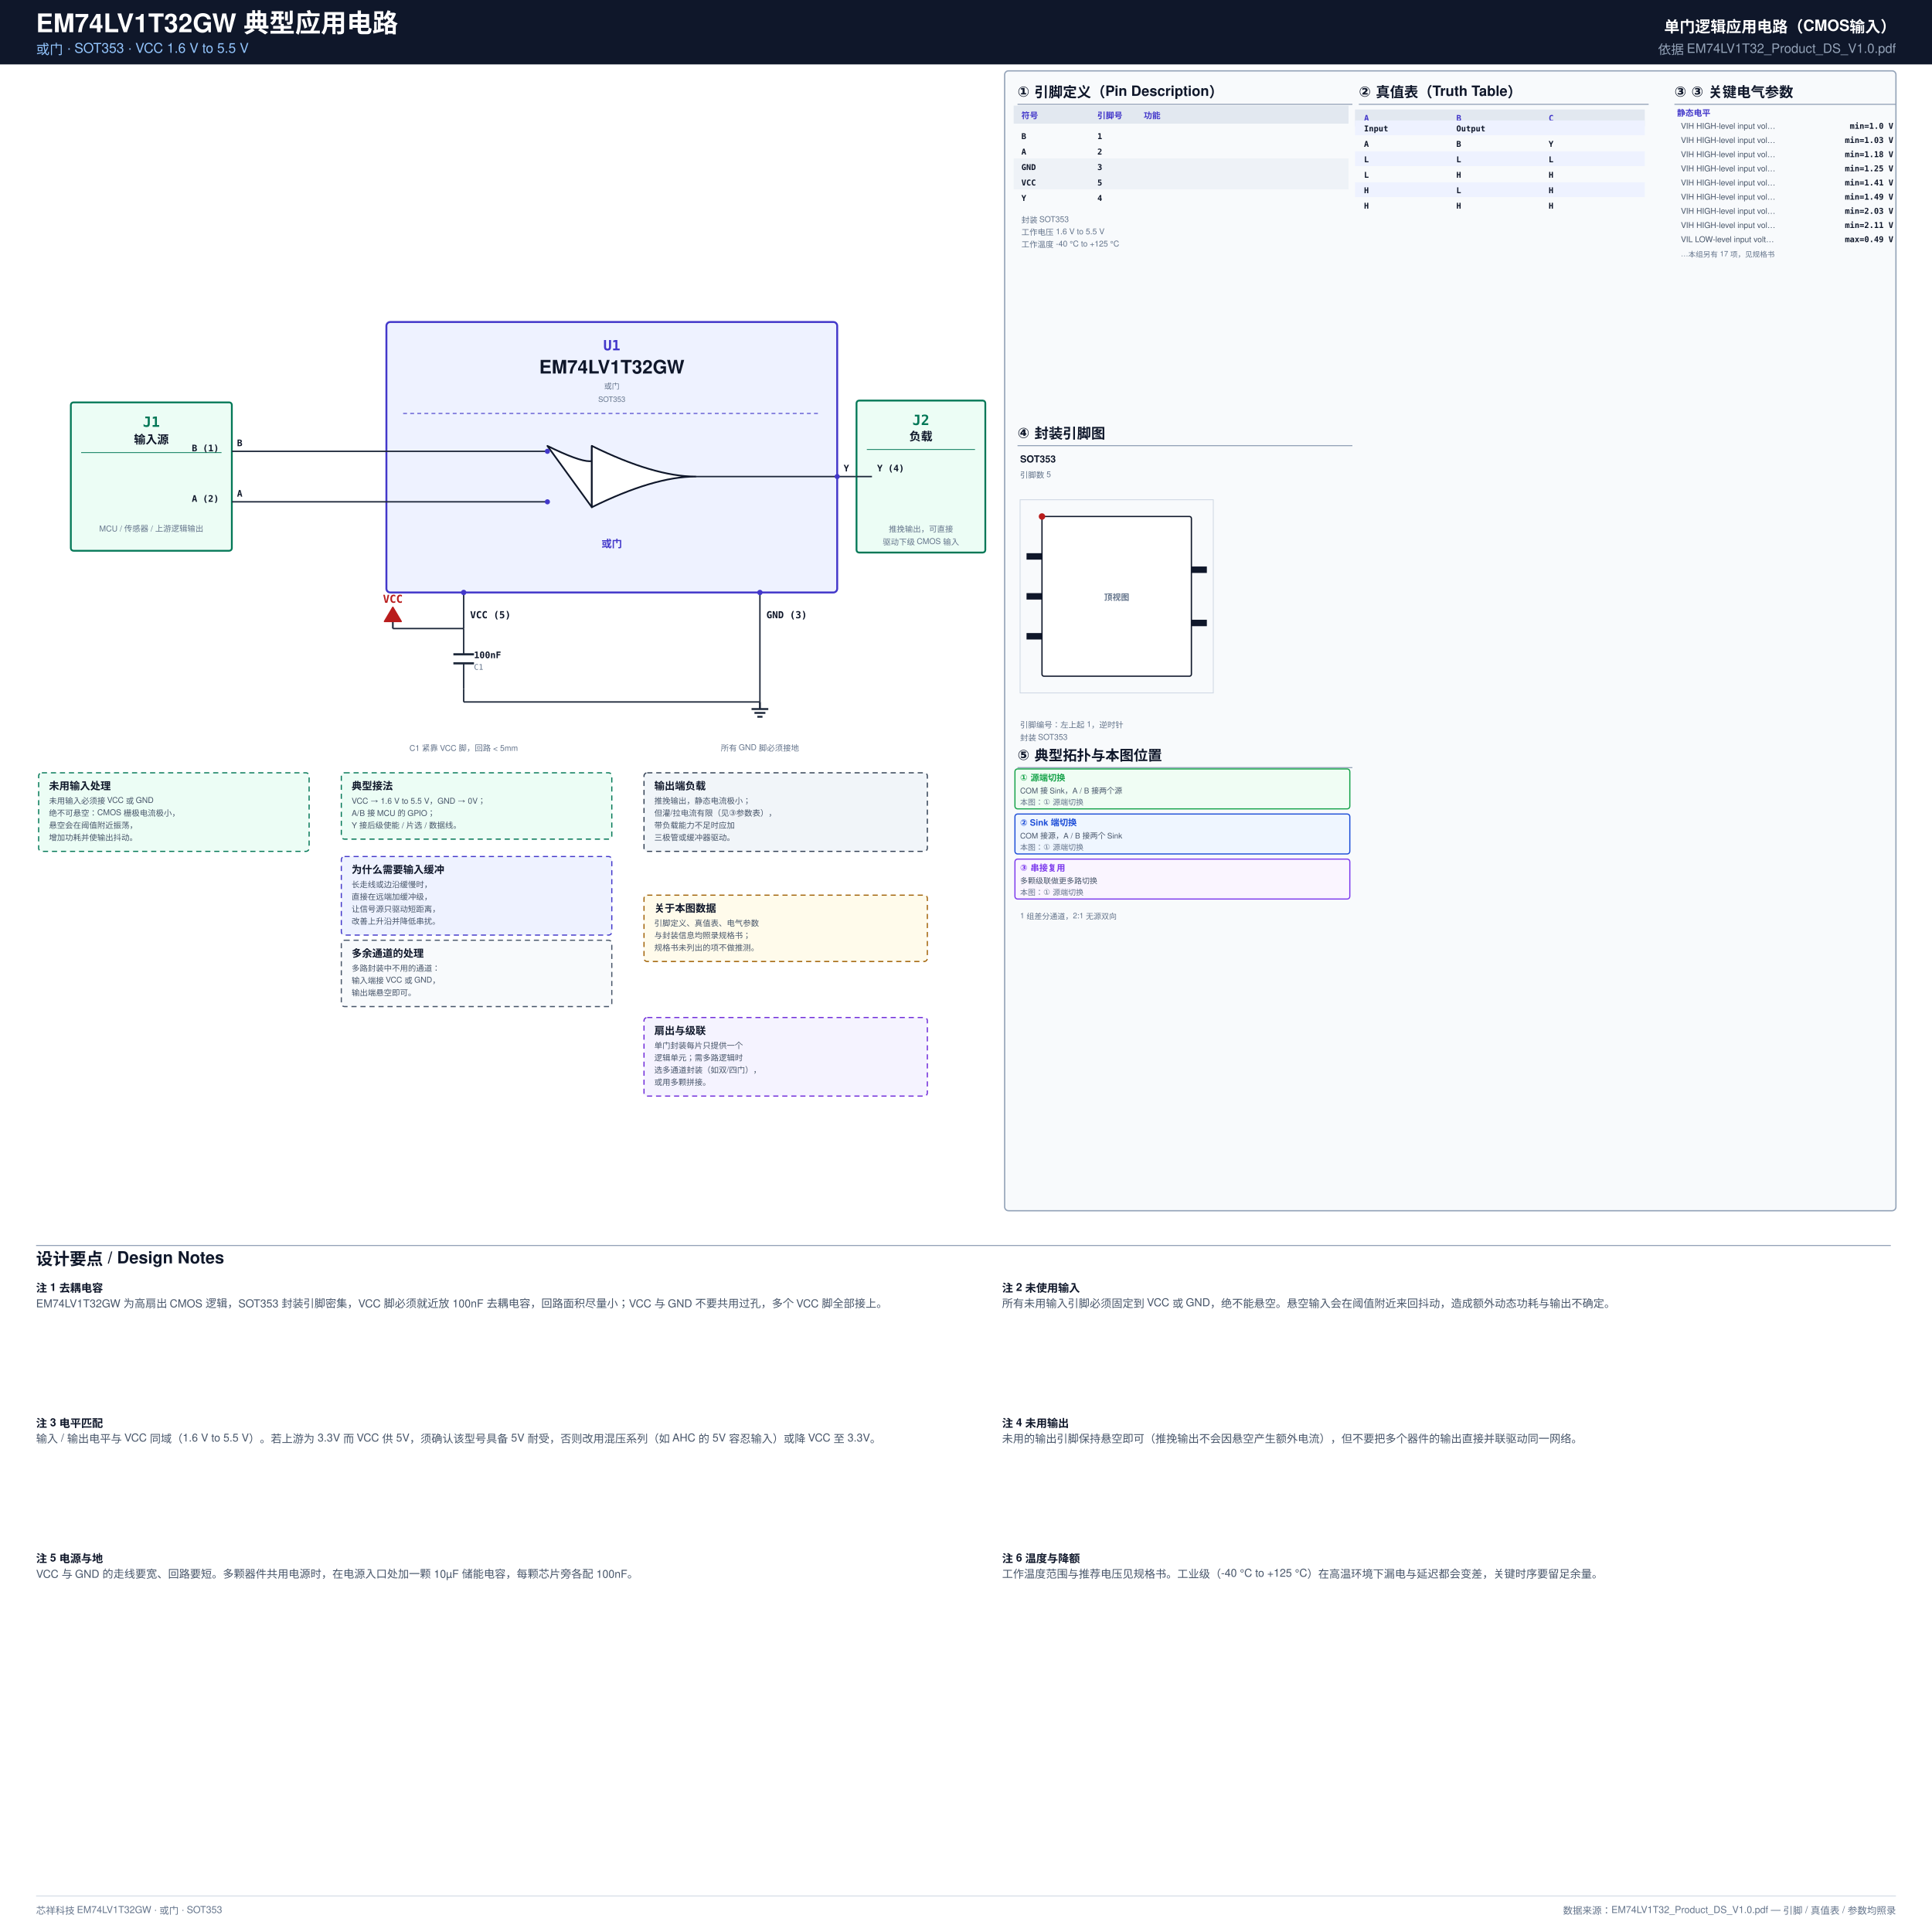
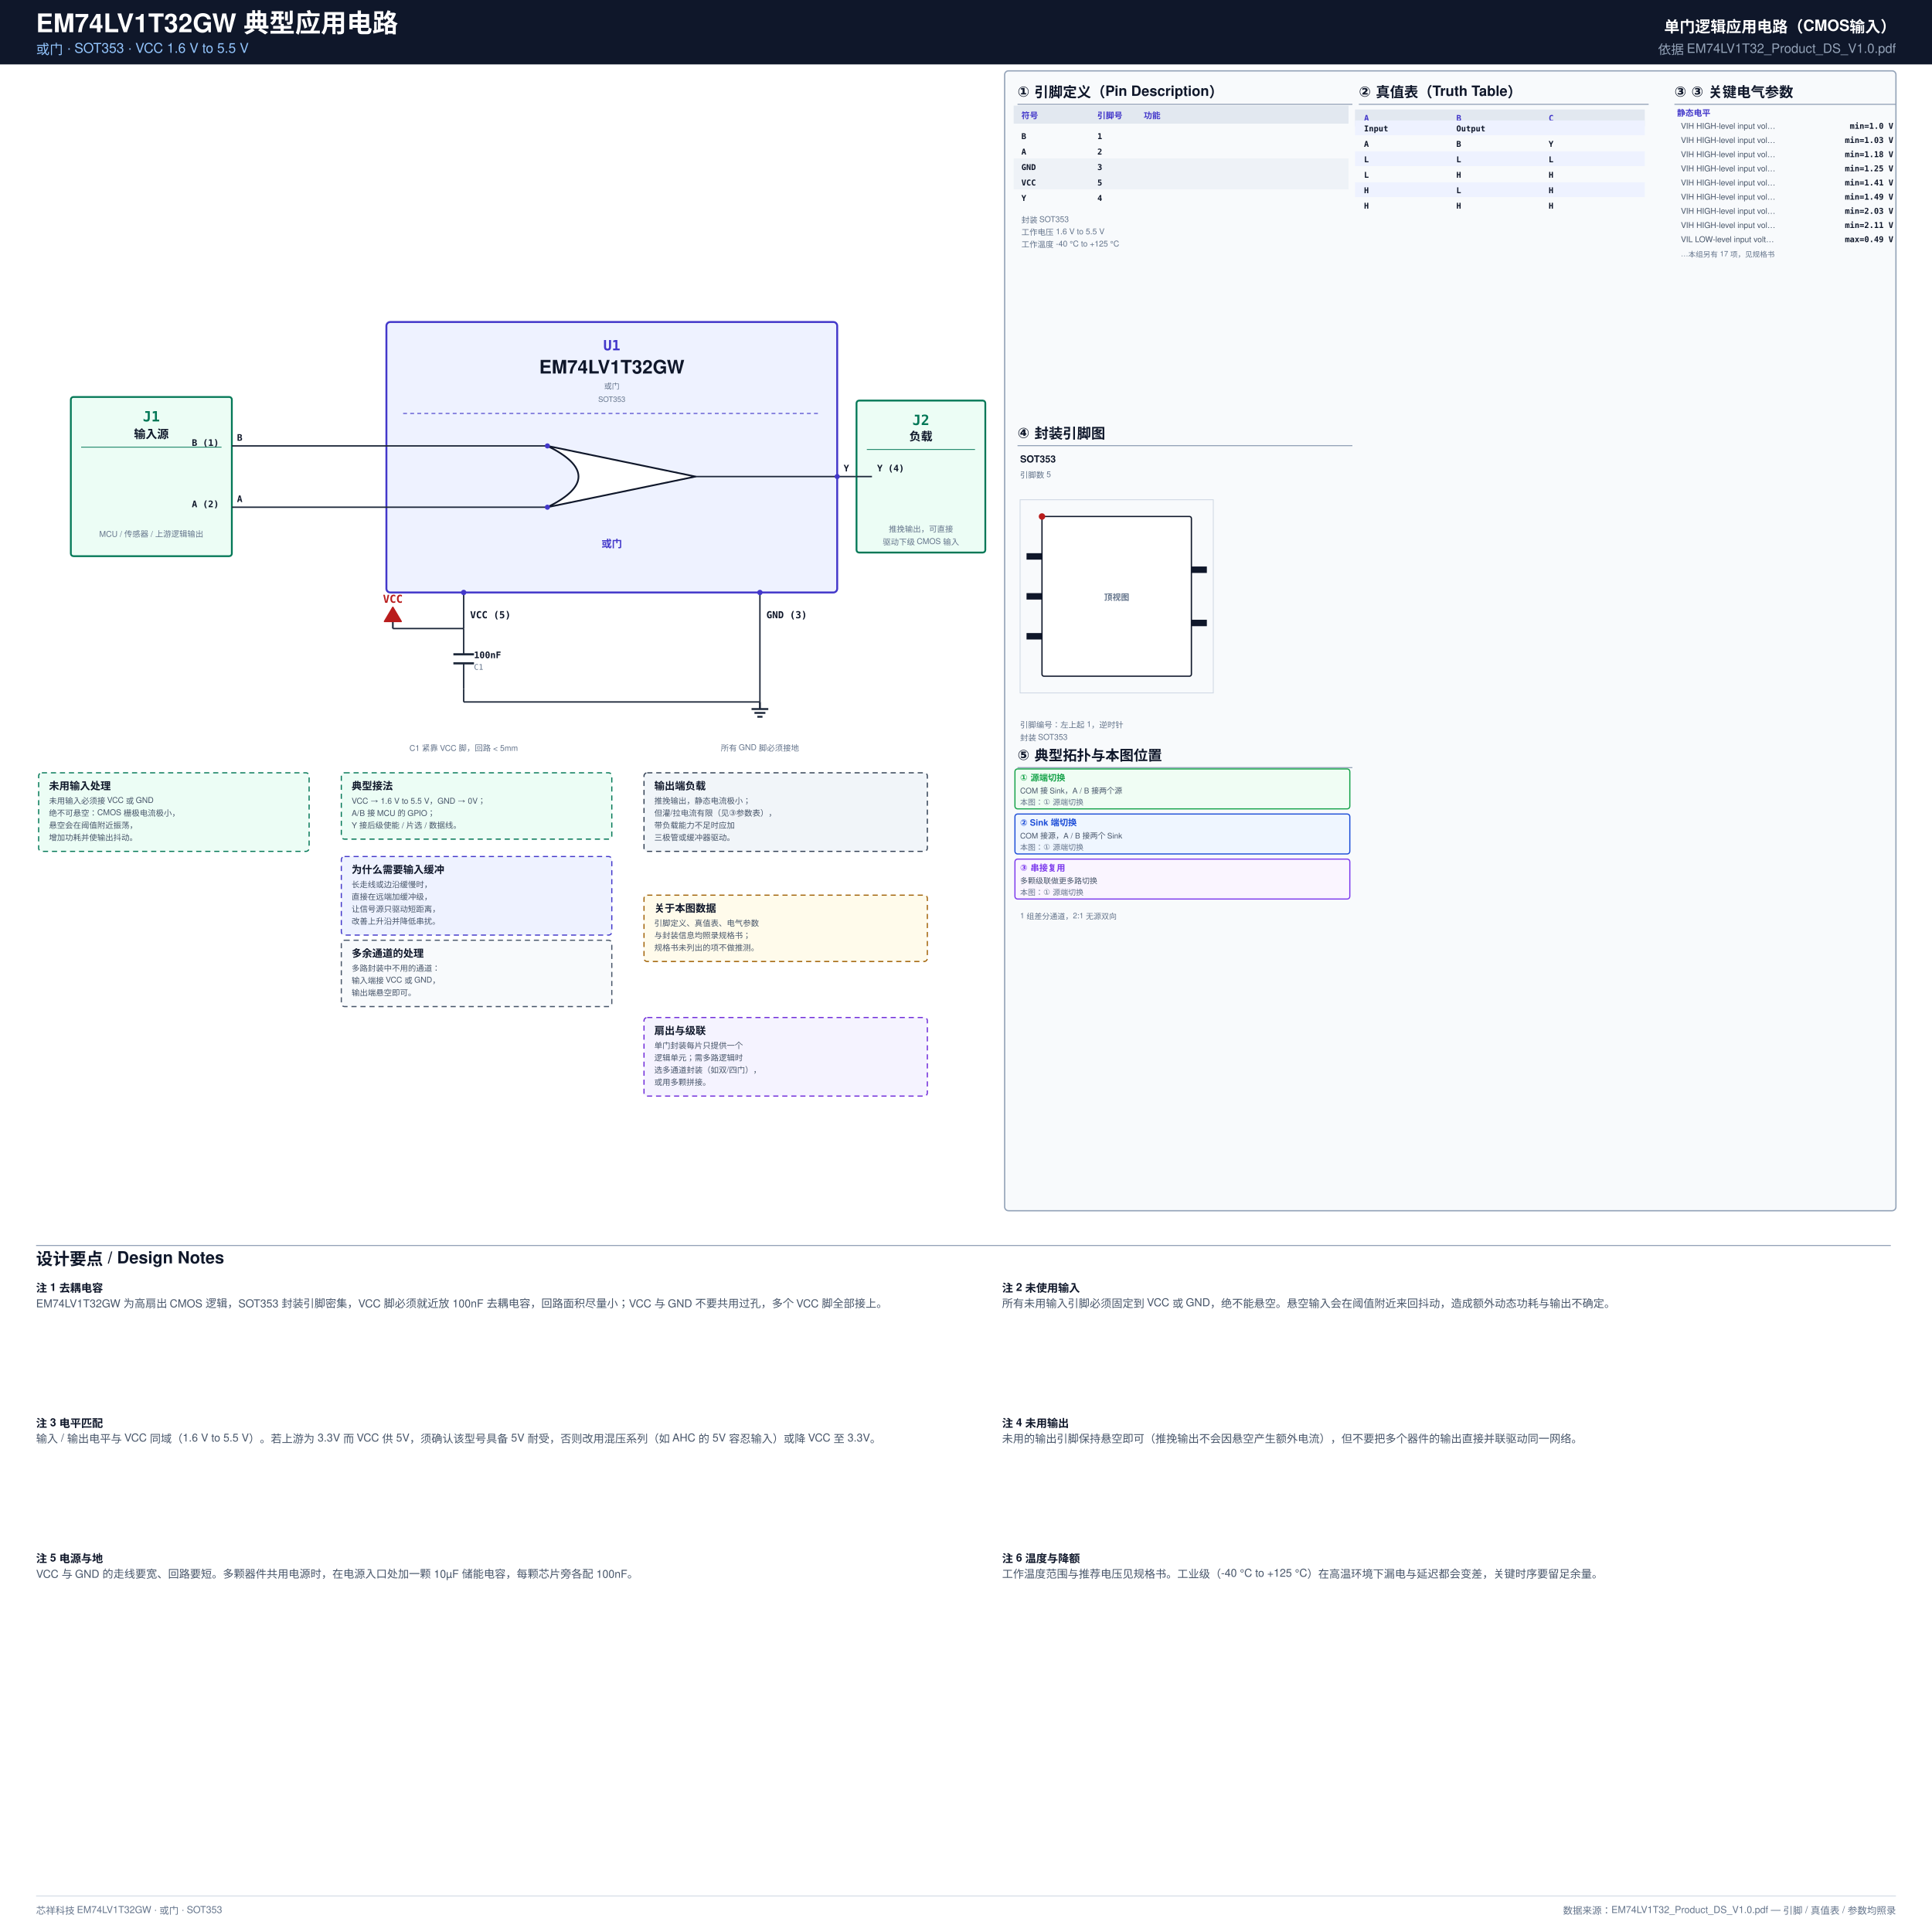
<svg xmlns="http://www.w3.org/2000/svg" width="3000" height="3000" viewBox="0 0 3000 3000">
  <rect x="0" y="0" width="3000" height="3000" rx="0" fill="#ffffff" stroke="none" stroke-width="0" />
  <rect x="0" y="0" width="3000" height="100" rx="0" fill="#0f172a" stroke="none" stroke-width="0" />
  <text x="56" y="50" font-family="PingFang SC, Helvetica Neue, Helvetica, Arial, sans-serif" font-size="40" fill="#ffffff" text-anchor="start" font-weight="700">EM74LV1T32GW 典型应用电路</text>
  <text x="56" y="84" font-family="PingFang SC, Helvetica Neue, Helvetica, Arial, sans-serif" font-size="21" fill="#93c5fd" text-anchor="start" font-weight="500">或门 · SOT353 · VCC 1.6 V to 5.5 V</text>
  <text x="2944" y="50" font-family="PingFang SC, Helvetica Neue, Helvetica, Arial, sans-serif" font-size="24" fill="#ffffff" text-anchor="end" font-weight="600">单门逻辑应用电路（CMOS输入）</text>
  <text x="2944" y="84" font-family="PingFang SC, Helvetica Neue, Helvetica, Arial, sans-serif" font-size="20" fill="#94a3b8" text-anchor="end" font-weight="normal">依据 EM74LV1T32_Product_DS_V1.0.pdf</text>
-   <rect x="110" y="624.8" width="250" height="230.4" rx="4" fill="#ecfdf5" stroke="#047857" stroke-width="2.8" />
-   <text x="235.0" y="662.8" font-family="Menlo, Monaco, Consolas, monospace" font-size="22" fill="#047857" text-anchor="middle" font-weight="700">J1</text>
-   <text x="235.0" y="688.8" font-family="PingFang SC, Helvetica Neue, Helvetica, Arial, sans-serif" font-size="18" fill="#0f172a" text-anchor="middle" font-weight="700">输入源</text>
-   <line x1="126" y1="702.8" x2="344" y2="702.8" stroke="#047857" stroke-width="1.2" />
-   <text x="340" y="700.8" font-family="Menlo, Monaco, Consolas, monospace" font-size="14" fill="#0f172a" text-anchor="end" font-weight="600">B (1)</text>
-   <text x="340" y="779.2" font-family="Menlo, Monaco, Consolas, monospace" font-size="14" fill="#0f172a" text-anchor="end" font-weight="600">A (2)</text>
-   <text x="235.0" y="825.2" font-family="PingFang SC, Helvetica Neue, Helvetica, Arial, sans-serif" font-size="12.5" fill="#64748b" text-anchor="middle" font-weight="normal">MCU / 传感器 / 上游逻辑输出</text>
+   <rect x="110" y="616.4" width="250" height="247.2" rx="4" fill="#ecfdf5" stroke="#047857" stroke-width="2.8" />
+   <text x="235.0" y="654.4" font-family="Menlo, Monaco, Consolas, monospace" font-size="22" fill="#047857" text-anchor="middle" font-weight="700">J1</text>
+   <text x="235.0" y="680.4" font-family="PingFang SC, Helvetica Neue, Helvetica, Arial, sans-serif" font-size="18" fill="#0f172a" text-anchor="middle" font-weight="700">输入源</text>
+   <line x1="126" y1="694.4" x2="344" y2="694.4" stroke="#047857" stroke-width="1.2" />
+   <text x="340" y="692.4" font-family="Menlo, Monaco, Consolas, monospace" font-size="14" fill="#0f172a" text-anchor="end" font-weight="600">B (1)</text>
+   <text x="340" y="787.6" font-family="Menlo, Monaco, Consolas, monospace" font-size="14" fill="#0f172a" text-anchor="end" font-weight="600">A (2)</text>
+   <text x="235.0" y="833.6" font-family="PingFang SC, Helvetica Neue, Helvetica, Arial, sans-serif" font-size="12.5" fill="#64748b" text-anchor="middle" font-weight="normal">MCU / 传感器 / 上游逻辑输出</text>
  <rect x="600" y="500" width="700" height="420" rx="6" fill="#eef2ff" stroke="#4338ca" stroke-width="3.0" />
  <text x="950.0" y="544" font-family="Menlo, Monaco, Consolas, monospace" font-size="22" fill="#4338ca" text-anchor="middle" font-weight="700">U1</text>
  <text x="950.0" y="580" font-family="PingFang SC, Helvetica Neue, Helvetica, Arial, sans-serif" font-size="29" fill="#0f172a" text-anchor="middle" font-weight="700">EM74LV1T32GW</text>
  <text x="950.0" y="604" font-family="PingFang SC, Helvetica Neue, Helvetica, Arial, sans-serif" font-size="12" fill="#64748b" text-anchor="middle" font-weight="normal">或门</text>
  <text x="950.0" y="624" font-family="PingFang SC, Helvetica Neue, Helvetica, Arial, sans-serif" font-size="11.5" fill="#64748b" text-anchor="middle" font-weight="normal">SOT353</text>
  <line x1="626" y1="642" x2="1274" y2="642" stroke="#4338ca" stroke-width="1.4" stroke-dasharray="6 5" />
-   <path d="M850,692.4 Q946.6,740.0 919.0,692.4 L919.0,787.6 Q946.6,740.0 919.0,787.6 Z" stroke="#0f172a" stroke-width="2.6" fill="#ffffff" stroke-linejoin="round" stroke-linecap="round" />
-   <path d="M919.0,692.4 Q1015.6,740.0 1080,740.0 Q1015.6,740.0 919.0,787.6 Z" stroke="#0f172a" stroke-width="2.6" fill="#ffffff" stroke-linejoin="round" stroke-linecap="round" />
+   <path d="M850,692.4 Q946.6,740.0 850,787.6 L1080,740.0 L850,692.4 Z" stroke="#0f172a" stroke-width="2.6" fill="#ffffff" stroke-linejoin="round" stroke-linecap="round" />
  <text x="950.0" y="850" font-family="PingFang SC, Helvetica Neue, Helvetica, Arial, sans-serif" font-size="16" fill="#4338ca" text-anchor="middle" font-weight="700">或门</text>
-   <line x1="360" y1="700.8" x2="850" y2="700.8" stroke="#1e293b" stroke-width="2.2" />
-   <circle cx="850" cy="700.8" r="4.0" fill="#4338ca" />
-   <text x="368" y="692.8" font-family="Menlo, Monaco, Consolas, monospace" font-size="14" fill="#0f172a" text-anchor="start" font-weight="600">B</text>
-   <line x1="360" y1="779.2" x2="850" y2="779.2" stroke="#1e293b" stroke-width="2.2" />
-   <circle cx="850" cy="779.2" r="4.0" fill="#4338ca" />
-   <text x="368" y="771.2" font-family="Menlo, Monaco, Consolas, monospace" font-size="14" fill="#0f172a" text-anchor="start" font-weight="600">A</text>
+   <line x1="360" y1="692.4" x2="850" y2="692.4" stroke="#1e293b" stroke-width="2.2" />
+   <circle cx="850" cy="692.4" r="4.0" fill="#4338ca" />
+   <text x="368" y="684.4" font-family="Menlo, Monaco, Consolas, monospace" font-size="14" fill="#0f172a" text-anchor="start" font-weight="600">B</text>
+   <line x1="360" y1="787.6" x2="850" y2="787.6" stroke="#1e293b" stroke-width="2.2" />
+   <circle cx="850" cy="787.6" r="4.0" fill="#4338ca" />
+   <text x="368" y="779.6" font-family="Menlo, Monaco, Consolas, monospace" font-size="14" fill="#0f172a" text-anchor="start" font-weight="600">A</text>
  <line x1="1080" y1="740.0" x2="1300" y2="740.0" stroke="#1e293b" stroke-width="2.2" />
  <line x1="1300" y1="740.0" x2="1330" y2="740.0" stroke="#1e293b" stroke-width="2.2" />
  <circle cx="1300" cy="740.0" r="4.0" fill="#4338ca" />
  <text x="1310" y="732.0" font-family="Menlo, Monaco, Consolas, monospace" font-size="14" fill="#0f172a" text-anchor="start" font-weight="600">Y (4)</text>
  <line x1="720" y1="920" x2="720" y2="976" stroke="#1e293b" stroke-width="2.2" />
  <circle cx="720" cy="920" r="4.2" fill="#4338ca" />
  <text x="730" y="960" font-family="Menlo, Monaco, Consolas, monospace" font-size="15" fill="#0f172a" text-anchor="start" font-weight="600">VCC (5)</text>
  <line x1="610" y1="976" x2="720" y2="976" stroke="#1e293b" stroke-width="2.2" />
  <line x1="610" y1="976" x2="610" y2="965" stroke="#1e293b" stroke-width="2.6" />
  <path d="M597,965 L623,965 L610,943 Z" stroke="#b91c1c" stroke-width="2.2" fill="#b91c1c" stroke-linejoin="round" stroke-linecap="round" />
  <text x="610" y="936" font-family="Menlo, Monaco, Consolas, monospace" font-size="17" fill="#b91c1c" text-anchor="middle" font-weight="700">VCC</text>
  <line x1="720" y1="976" x2="720" y2="1016.0" stroke="#1e293b" stroke-width="2.2" />
  <line x1="704.0" y1="1016.0" x2="736.0" y2="1016.0" stroke="#1e293b" stroke-width="3.4" />
  <line x1="704.0" y1="1030.0" x2="736.0" y2="1030.0" stroke="#1e293b" stroke-width="3.4" />
  <line x1="720" y1="1030.0" x2="720" y2="1070" stroke="#1e293b" stroke-width="2.2" />
  <text x="736" y="1022.0" font-family="Menlo, Monaco, Consolas, monospace" font-size="14" fill="#0f172a" text-anchor="start" font-weight="700">100nF</text>
  <text x="736" y="1040.0" font-family="Menlo, Monaco, Consolas, monospace" font-size="12" fill="#64748b" text-anchor="start" font-weight="500">C1</text>
  <line x1="720" y1="1070" x2="720" y2="1090" stroke="#1e293b" stroke-width="2.2" />
  <text x="720" y="1166" font-family="PingFang SC, Helvetica Neue, Helvetica, Arial, sans-serif" font-size="12.5" fill="#64748b" text-anchor="middle" font-weight="normal">C1 紧靠 VCC 脚，回路 &lt; 5mm</text>
  <line x1="1180" y1="920" x2="1180" y2="1090" stroke="#1e293b" stroke-width="2.2" />
  <circle cx="1180" cy="920" r="4.2" fill="#4338ca" />
  <text x="1190" y="960" font-family="Menlo, Monaco, Consolas, monospace" font-size="15" fill="#0f172a" text-anchor="start" font-weight="600">GND (3)</text>
  <line x1="1180" y1="1090" x2="1180" y2="1101.0" stroke="#1e293b" stroke-width="3.0" />
  <line x1="1167.0" y1="1101.0" x2="1193.0" y2="1101.0" stroke="#1e293b" stroke-width="3.0" />
  <line x1="1171.5" y1="1107.0" x2="1188.5" y2="1107.0" stroke="#1e293b" stroke-width="3.0" />
  <line x1="1176.0" y1="1113.0" x2="1184.0" y2="1113.0" stroke="#1e293b" stroke-width="3.0" />
  <text x="1180" y="1166" font-family="PingFang SC, Helvetica Neue, Helvetica, Arial, sans-serif" font-size="12.5" fill="#64748b" text-anchor="middle" font-weight="normal">所有 GND 脚必须接地</text>
  <line x1="720" y1="1090" x2="1180" y2="1090" stroke="#1e293b" stroke-width="2.2" />
  <rect x="1330" y="622.0" width="200" height="236" rx="4" fill="#ecfdf5" stroke="#047857" stroke-width="2.8" />
  <text x="1430.0" y="660.0" font-family="Menlo, Monaco, Consolas, monospace" font-size="22" fill="#047857" text-anchor="middle" font-weight="700">J2</text>
  <text x="1430.0" y="684.0" font-family="PingFang SC, Helvetica Neue, Helvetica, Arial, sans-serif" font-size="18" fill="#0f172a" text-anchor="middle" font-weight="700">负载</text>
  <line x1="1346" y1="698.0" x2="1514" y2="698.0" stroke="#047857" stroke-width="1.2" />
  <line x1="1330" y1="740.0" x2="1354" y2="740.0" stroke="#1e293b" stroke-width="2.2" />
  <text x="1362" y="732.0" font-family="Menlo, Monaco, Consolas, monospace" font-size="14" fill="#0f172a" text-anchor="start" font-weight="600">Y (4)</text>
  <text x="1430.0" y="826.0" font-family="PingFang SC, Helvetica Neue, Helvetica, Arial, sans-serif" font-size="12.5" fill="#64748b" text-anchor="middle" font-weight="normal">推挽输出，可直接</text>
  <text x="1430.0" y="846.0" font-family="PingFang SC, Helvetica Neue, Helvetica, Arial, sans-serif" font-size="12.5" fill="#64748b" text-anchor="middle" font-weight="normal">驱动下级 CMOS 输入</text>
  <rect x="60" y="1200" width="420" height="122" rx="5" fill="#ecfdf5" stroke="#047857" stroke-width="1.8" stroke-dasharray="8 6" />
  <text x="76" y="1226" font-family="PingFang SC, Helvetica Neue, Helvetica, Arial, sans-serif" font-size="16" fill="#0f172a" text-anchor="start" font-weight="700">未用输入处理</text>
  <text x="76" y="1248" font-family="PingFang SC, Helvetica Neue, Helvetica, Arial, sans-serif" font-size="12.5" fill="#475569" text-anchor="start" font-weight="normal">未用输入必须接 VCC 或 GND</text>
  <text x="76" y="1267" font-family="PingFang SC, Helvetica Neue, Helvetica, Arial, sans-serif" font-size="12.5" fill="#475569" text-anchor="start" font-weight="normal">绝不可悬空：CMOS 栅极电流极小，</text>
  <text x="76" y="1286" font-family="PingFang SC, Helvetica Neue, Helvetica, Arial, sans-serif" font-size="12.5" fill="#475569" text-anchor="start" font-weight="normal">悬空会在阈值附近振荡，</text>
  <text x="76" y="1305" font-family="PingFang SC, Helvetica Neue, Helvetica, Arial, sans-serif" font-size="12.5" fill="#475569" text-anchor="start" font-weight="normal">增加功耗并使输出抖动。</text>
  <rect x="530" y="1200" width="420" height="103" rx="5" fill="#ecfdf5" stroke="#047857" stroke-width="1.8" stroke-dasharray="8 6" />
  <text x="546" y="1226" font-family="PingFang SC, Helvetica Neue, Helvetica, Arial, sans-serif" font-size="16" fill="#0f172a" text-anchor="start" font-weight="700">典型接法</text>
  <text x="546" y="1248" font-family="PingFang SC, Helvetica Neue, Helvetica, Arial, sans-serif" font-size="12.5" fill="#475569" text-anchor="start" font-weight="normal">VCC → 1.6 V to 5.5 V，GND → 0V；</text>
  <text x="546" y="1267" font-family="PingFang SC, Helvetica Neue, Helvetica, Arial, sans-serif" font-size="12.5" fill="#475569" text-anchor="start" font-weight="normal">A/B 接 MCU 的 GPIO；</text>
  <text x="546" y="1286" font-family="PingFang SC, Helvetica Neue, Helvetica, Arial, sans-serif" font-size="12.5" fill="#475569" text-anchor="start" font-weight="normal">Y 接后级使能 / 片选 / 数据线。</text>
  <rect x="530" y="1330" width="420" height="122" rx="5" fill="#eef2ff" stroke="#4338ca" stroke-width="1.8" stroke-dasharray="8 6" />
  <text x="546" y="1356" font-family="PingFang SC, Helvetica Neue, Helvetica, Arial, sans-serif" font-size="16" fill="#0f172a" text-anchor="start" font-weight="700">为什么需要输入缓冲</text>
  <text x="546" y="1378" font-family="PingFang SC, Helvetica Neue, Helvetica, Arial, sans-serif" font-size="12.5" fill="#475569" text-anchor="start" font-weight="normal">长走线或边沿缓慢时，</text>
  <text x="546" y="1397" font-family="PingFang SC, Helvetica Neue, Helvetica, Arial, sans-serif" font-size="12.5" fill="#475569" text-anchor="start" font-weight="normal">直接在远端加缓冲级，</text>
  <text x="546" y="1416" font-family="PingFang SC, Helvetica Neue, Helvetica, Arial, sans-serif" font-size="12.5" fill="#475569" text-anchor="start" font-weight="normal">让信号源只驱动短距离，</text>
  <text x="546" y="1435" font-family="PingFang SC, Helvetica Neue, Helvetica, Arial, sans-serif" font-size="12.5" fill="#475569" text-anchor="start" font-weight="normal">改善上升沿并降低串扰。</text>
  <rect x="530" y="1460" width="420" height="103" rx="5" fill="#f8fafc" stroke="#475569" stroke-width="1.8" stroke-dasharray="8 6" />
  <text x="546" y="1486" font-family="PingFang SC, Helvetica Neue, Helvetica, Arial, sans-serif" font-size="16" fill="#0f172a" text-anchor="start" font-weight="700">多余通道的处理</text>
  <text x="546" y="1508" font-family="PingFang SC, Helvetica Neue, Helvetica, Arial, sans-serif" font-size="12.5" fill="#475569" text-anchor="start" font-weight="normal">多路封装中不用的通道：</text>
  <text x="546" y="1527" font-family="PingFang SC, Helvetica Neue, Helvetica, Arial, sans-serif" font-size="12.5" fill="#475569" text-anchor="start" font-weight="normal">输入端接 VCC 或 GND，</text>
  <text x="546" y="1546" font-family="PingFang SC, Helvetica Neue, Helvetica, Arial, sans-serif" font-size="12.5" fill="#475569" text-anchor="start" font-weight="normal">输出端悬空即可。</text>
  <rect x="1000" y="1200" width="440" height="122" rx="5" fill="#f1f5f9" stroke="#334155" stroke-width="1.8" stroke-dasharray="8 6" />
  <text x="1016" y="1226" font-family="PingFang SC, Helvetica Neue, Helvetica, Arial, sans-serif" font-size="16" fill="#0f172a" text-anchor="start" font-weight="700">输出端负载</text>
  <text x="1016" y="1248" font-family="PingFang SC, Helvetica Neue, Helvetica, Arial, sans-serif" font-size="12.5" fill="#475569" text-anchor="start" font-weight="normal">推挽输出，静态电流极小；</text>
  <text x="1016" y="1267" font-family="PingFang SC, Helvetica Neue, Helvetica, Arial, sans-serif" font-size="12.5" fill="#475569" text-anchor="start" font-weight="normal">但灌/拉电流有限（见③参数表），</text>
  <text x="1016" y="1286" font-family="PingFang SC, Helvetica Neue, Helvetica, Arial, sans-serif" font-size="12.5" fill="#475569" text-anchor="start" font-weight="normal">带负载能力不足时应加</text>
  <text x="1016" y="1305" font-family="PingFang SC, Helvetica Neue, Helvetica, Arial, sans-serif" font-size="12.5" fill="#475569" text-anchor="start" font-weight="normal">三极管或缓冲器驱动。</text>
  <rect x="1000" y="1390" width="440" height="103" rx="5" fill="#fffbeb" stroke="#a16207" stroke-width="1.8" stroke-dasharray="8 6" />
  <text x="1016" y="1416" font-family="PingFang SC, Helvetica Neue, Helvetica, Arial, sans-serif" font-size="16" fill="#0f172a" text-anchor="start" font-weight="700">关于本图数据</text>
  <text x="1016" y="1438" font-family="PingFang SC, Helvetica Neue, Helvetica, Arial, sans-serif" font-size="12.5" fill="#475569" text-anchor="start" font-weight="normal">引脚定义、真值表、电气参数</text>
  <text x="1016" y="1457" font-family="PingFang SC, Helvetica Neue, Helvetica, Arial, sans-serif" font-size="12.5" fill="#475569" text-anchor="start" font-weight="normal">与封装信息均照录规格书；</text>
  <text x="1016" y="1476" font-family="PingFang SC, Helvetica Neue, Helvetica, Arial, sans-serif" font-size="12.5" fill="#475569" text-anchor="start" font-weight="normal">规格书未列出的项不做推测。</text>
  <rect x="1000" y="1580" width="440" height="122" rx="5" fill="#f5f3ff" stroke="#6d28d9" stroke-width="1.8" stroke-dasharray="8 6" />
  <text x="1016" y="1606" font-family="PingFang SC, Helvetica Neue, Helvetica, Arial, sans-serif" font-size="16" fill="#0f172a" text-anchor="start" font-weight="700">扇出与级联</text>
  <text x="1016" y="1628" font-family="PingFang SC, Helvetica Neue, Helvetica, Arial, sans-serif" font-size="12.5" fill="#475569" text-anchor="start" font-weight="normal">单门封装每片只提供一个</text>
  <text x="1016" y="1647" font-family="PingFang SC, Helvetica Neue, Helvetica, Arial, sans-serif" font-size="12.5" fill="#475569" text-anchor="start" font-weight="normal">逻辑单元；需多路逻辑时</text>
  <text x="1016" y="1666" font-family="PingFang SC, Helvetica Neue, Helvetica, Arial, sans-serif" font-size="12.5" fill="#475569" text-anchor="start" font-weight="normal">选多通道封装（如双/四门），</text>
  <text x="1016" y="1685" font-family="PingFang SC, Helvetica Neue, Helvetica, Arial, sans-serif" font-size="12.5" fill="#475569" text-anchor="start" font-weight="normal">或用多颗拼接。</text>
  <rect x="1560" y="110" width="1384" height="1770" rx="6" fill="#f8fafc" stroke="#94a3b8" stroke-width="2.0" />
  <text x="1580" y="150" font-family="PingFang SC, Helvetica Neue, Helvetica, Arial, sans-serif" font-size="22" fill="#0f172a" text-anchor="start" font-weight="700">① 引脚定义（Pin Description）</text>
  <line x1="1580" y1="162" x2="2100" y2="162" stroke="#94a3b8" stroke-width="1.6" />
  <rect x="1574.0" y="164" width="520.0" height="28" rx="0" fill="#e2e8f0" stroke="none" stroke-width="0" />
  <text x="1586.0" y="184" font-family="Menlo, Monaco, Consolas, monospace" font-size="13" fill="#4338ca" text-anchor="start" font-weight="700">符号</text>
  <text x="1704.0" y="184" font-family="Menlo, Monaco, Consolas, monospace" font-size="13" fill="#4338ca" text-anchor="start" font-weight="700">引脚号</text>
  <text x="1776.0" y="184" font-family="Menlo, Monaco, Consolas, monospace" font-size="13" fill="#4338ca" text-anchor="start" font-weight="700">功能</text>
  <text x="1586.0" y="216" font-family="Menlo, Monaco, Consolas, monospace" font-size="12.5" fill="#0f172a" text-anchor="start" font-weight="600">B</text>
  <text x="1704.0" y="216" font-family="Menlo, Monaco, Consolas, monospace" font-size="12.5" fill="#0f172a" text-anchor="start" font-weight="600">1</text>
  <text x="1586.0" y="240" font-family="Menlo, Monaco, Consolas, monospace" font-size="12.5" fill="#0f172a" text-anchor="start" font-weight="600">A</text>
  <text x="1704.0" y="240" font-family="Menlo, Monaco, Consolas, monospace" font-size="12.5" fill="#0f172a" text-anchor="start" font-weight="600">2</text>
  <rect x="1574.0" y="246" width="520.0" height="24" rx="0" fill="#eef2f7" stroke="none" stroke-width="0" />
  <text x="1586.0" y="264" font-family="Menlo, Monaco, Consolas, monospace" font-size="12.5" fill="#0f172a" text-anchor="start" font-weight="600">GND</text>
  <text x="1704.0" y="264" font-family="Menlo, Monaco, Consolas, monospace" font-size="12.5" fill="#0f172a" text-anchor="start" font-weight="600">3</text>
  <rect x="1574.0" y="270" width="520.0" height="24" rx="0" fill="#eef2f7" stroke="none" stroke-width="0" />
  <text x="1586.0" y="288" font-family="Menlo, Monaco, Consolas, monospace" font-size="12.5" fill="#0f172a" text-anchor="start" font-weight="600">VCC</text>
  <text x="1704.0" y="288" font-family="Menlo, Monaco, Consolas, monospace" font-size="12.5" fill="#0f172a" text-anchor="start" font-weight="600">5</text>
  <text x="1586.0" y="312" font-family="Menlo, Monaco, Consolas, monospace" font-size="12.5" fill="#0f172a" text-anchor="start" font-weight="600">Y</text>
  <text x="1704.0" y="312" font-family="Menlo, Monaco, Consolas, monospace" font-size="12.5" fill="#0f172a" text-anchor="start" font-weight="600">4</text>
  <text x="1586" y="346" font-family="PingFang SC, Helvetica Neue, Helvetica, Arial, sans-serif" font-size="12.5" fill="#64748b" text-anchor="start" font-weight="normal">封装 SOT353</text>
  <text x="1586" y="365" font-family="PingFang SC, Helvetica Neue, Helvetica, Arial, sans-serif" font-size="12.5" fill="#64748b" text-anchor="start" font-weight="normal">工作电压 1.6 V to 5.5 V</text>
  <text x="1586" y="384" font-family="PingFang SC, Helvetica Neue, Helvetica, Arial, sans-serif" font-size="12.5" fill="#64748b" text-anchor="start" font-weight="normal">工作温度 -40 °C to +125 °C</text>
  <text x="2110" y="150" font-family="PingFang SC, Helvetica Neue, Helvetica, Arial, sans-serif" font-size="22" fill="#0f172a" text-anchor="start" font-weight="700">② 真值表（Truth Table）</text>
  <line x1="2110" y1="162" x2="2560" y2="162" stroke="#94a3b8" stroke-width="1.6" />
  <rect x="2104" y="170" width="450" height="26" rx="0" fill="#e2e8f0" stroke="none" stroke-width="0" />
  <text x="2118" y="188" font-family="Menlo, Monaco, Consolas, monospace" font-size="13" fill="#4338ca" text-anchor="start" font-weight="700">A</text>
  <text x="2261.333" y="188" font-family="Menlo, Monaco, Consolas, monospace" font-size="13" fill="#4338ca" text-anchor="start" font-weight="700">B</text>
  <text x="2404.667" y="188" font-family="Menlo, Monaco, Consolas, monospace" font-size="13" fill="#4338ca" text-anchor="start" font-weight="700">C</text>
  <rect x="2104" y="187" width="450" height="23" rx="0" fill="#eef2ff" stroke="none" stroke-width="0" />
  <text x="2118" y="204" font-family="Menlo, Monaco, Consolas, monospace" font-size="12.5" fill="#0f172a" text-anchor="start" font-weight="600">Input</text>
  <text x="2261.333" y="204" font-family="Menlo, Monaco, Consolas, monospace" font-size="12.5" fill="#0f172a" text-anchor="start" font-weight="600">Output</text>
  <text x="2118" y="228" font-family="Menlo, Monaco, Consolas, monospace" font-size="12.5" fill="#0f172a" text-anchor="start" font-weight="600">A</text>
  <text x="2261.333" y="228" font-family="Menlo, Monaco, Consolas, monospace" font-size="12.5" fill="#0f172a" text-anchor="start" font-weight="600">B</text>
  <text x="2404.667" y="228" font-family="Menlo, Monaco, Consolas, monospace" font-size="12.5" fill="#0f172a" text-anchor="start" font-weight="600">Y</text>
  <rect x="2104" y="235" width="450" height="23" rx="0" fill="#eef2ff" stroke="none" stroke-width="0" />
  <text x="2118" y="252" font-family="Menlo, Monaco, Consolas, monospace" font-size="12.5" fill="#0f172a" text-anchor="start" font-weight="600">L</text>
  <text x="2261.333" y="252" font-family="Menlo, Monaco, Consolas, monospace" font-size="12.5" fill="#0f172a" text-anchor="start" font-weight="600">L</text>
  <text x="2404.667" y="252" font-family="Menlo, Monaco, Consolas, monospace" font-size="12.5" fill="#0f172a" text-anchor="start" font-weight="600">L</text>
  <text x="2118" y="276" font-family="Menlo, Monaco, Consolas, monospace" font-size="12.5" fill="#0f172a" text-anchor="start" font-weight="600">L</text>
  <text x="2261.333" y="276" font-family="Menlo, Monaco, Consolas, monospace" font-size="12.5" fill="#0f172a" text-anchor="start" font-weight="600">H</text>
  <text x="2404.667" y="276" font-family="Menlo, Monaco, Consolas, monospace" font-size="12.5" fill="#0f172a" text-anchor="start" font-weight="600">H</text>
  <rect x="2104" y="283" width="450" height="23" rx="0" fill="#eef2ff" stroke="none" stroke-width="0" />
  <text x="2118" y="300" font-family="Menlo, Monaco, Consolas, monospace" font-size="12.5" fill="#0f172a" text-anchor="start" font-weight="600">H</text>
  <text x="2261.333" y="300" font-family="Menlo, Monaco, Consolas, monospace" font-size="12.5" fill="#0f172a" text-anchor="start" font-weight="600">L</text>
  <text x="2404.667" y="300" font-family="Menlo, Monaco, Consolas, monospace" font-size="12.5" fill="#0f172a" text-anchor="start" font-weight="600">H</text>
  <text x="2118" y="324" font-family="Menlo, Monaco, Consolas, monospace" font-size="12.5" fill="#0f172a" text-anchor="start" font-weight="600">H</text>
  <text x="2261.333" y="324" font-family="Menlo, Monaco, Consolas, monospace" font-size="12.5" fill="#0f172a" text-anchor="start" font-weight="600">H</text>
  <text x="2404.667" y="324" font-family="Menlo, Monaco, Consolas, monospace" font-size="12.5" fill="#0f172a" text-anchor="start" font-weight="600">H</text>
  <text x="2600" y="150" font-family="PingFang SC, Helvetica Neue, Helvetica, Arial, sans-serif" font-size="22" fill="#0f172a" text-anchor="start" font-weight="700">③ ③ 关键电气参数</text>
  <line x1="2600" y1="162" x2="2944" y2="162" stroke="#94a3b8" stroke-width="1.6" />
  <text x="2604" y="180" font-family="PingFang SC, Helvetica Neue, Helvetica, Arial, sans-serif" font-size="13" fill="#4338ca" text-anchor="start" font-weight="700">静态电平</text>
  <text x="2610" y="200" font-family="PingFang SC, Helvetica Neue, Helvetica, Arial, sans-serif" font-size="12.5" fill="#475569" text-anchor="start" font-weight="normal">VIH HIGH-level input vol…</text>
  <text x="2940" y="200" font-family="Menlo, Monaco, Consolas, monospace" font-size="12.5" fill="#0f172a" text-anchor="end" font-weight="600">min=1.0 V</text>
  <text x="2610" y="222" font-family="PingFang SC, Helvetica Neue, Helvetica, Arial, sans-serif" font-size="12.5" fill="#475569" text-anchor="start" font-weight="normal">VIH HIGH-level input vol…</text>
  <text x="2940" y="222" font-family="Menlo, Monaco, Consolas, monospace" font-size="12.5" fill="#0f172a" text-anchor="end" font-weight="600">min=1.03 V</text>
  <text x="2610" y="244" font-family="PingFang SC, Helvetica Neue, Helvetica, Arial, sans-serif" font-size="12.5" fill="#475569" text-anchor="start" font-weight="normal">VIH HIGH-level input vol…</text>
  <text x="2940" y="244" font-family="Menlo, Monaco, Consolas, monospace" font-size="12.5" fill="#0f172a" text-anchor="end" font-weight="600">min=1.18 V</text>
  <text x="2610" y="266" font-family="PingFang SC, Helvetica Neue, Helvetica, Arial, sans-serif" font-size="12.5" fill="#475569" text-anchor="start" font-weight="normal">VIH HIGH-level input vol…</text>
  <text x="2940" y="266" font-family="Menlo, Monaco, Consolas, monospace" font-size="12.5" fill="#0f172a" text-anchor="end" font-weight="600">min=1.25 V</text>
  <text x="2610" y="288" font-family="PingFang SC, Helvetica Neue, Helvetica, Arial, sans-serif" font-size="12.5" fill="#475569" text-anchor="start" font-weight="normal">VIH HIGH-level input vol…</text>
  <text x="2940" y="288" font-family="Menlo, Monaco, Consolas, monospace" font-size="12.5" fill="#0f172a" text-anchor="end" font-weight="600">min=1.41 V</text>
  <text x="2610" y="310" font-family="PingFang SC, Helvetica Neue, Helvetica, Arial, sans-serif" font-size="12.5" fill="#475569" text-anchor="start" font-weight="normal">VIH HIGH-level input vol…</text>
  <text x="2940" y="310" font-family="Menlo, Monaco, Consolas, monospace" font-size="12.5" fill="#0f172a" text-anchor="end" font-weight="600">min=1.49 V</text>
  <text x="2610" y="332" font-family="PingFang SC, Helvetica Neue, Helvetica, Arial, sans-serif" font-size="12.5" fill="#475569" text-anchor="start" font-weight="normal">VIH HIGH-level input vol…</text>
  <text x="2940" y="332" font-family="Menlo, Monaco, Consolas, monospace" font-size="12.5" fill="#0f172a" text-anchor="end" font-weight="600">min=2.03 V</text>
  <text x="2610" y="354" font-family="PingFang SC, Helvetica Neue, Helvetica, Arial, sans-serif" font-size="12.5" fill="#475569" text-anchor="start" font-weight="normal">VIH HIGH-level input vol…</text>
  <text x="2940" y="354" font-family="Menlo, Monaco, Consolas, monospace" font-size="12.5" fill="#0f172a" text-anchor="end" font-weight="600">min=2.11 V</text>
  <text x="2610" y="376" font-family="PingFang SC, Helvetica Neue, Helvetica, Arial, sans-serif" font-size="12.5" fill="#475569" text-anchor="start" font-weight="normal">VIL LOW-level input volt…</text>
  <text x="2940" y="376" font-family="Menlo, Monaco, Consolas, monospace" font-size="12.5" fill="#0f172a" text-anchor="end" font-weight="600">max=0.49 V</text>
  <text x="2610" y="398" font-family="PingFang SC, Helvetica Neue, Helvetica, Arial, sans-serif" font-size="11.5" fill="#64748b" text-anchor="start" font-weight="normal">…本组另有 17 项，见规格书</text>
  <text x="1580" y="680" font-family="PingFang SC, Helvetica Neue, Helvetica, Arial, sans-serif" font-size="22" fill="#0f172a" text-anchor="start" font-weight="700">④ 封装引脚图</text>
  <line x1="1580" y1="692" x2="2100" y2="692" stroke="#94a3b8" stroke-width="1.6" />
  <text x="1584" y="718" font-family="PingFang SC, Helvetica Neue, Helvetica, Arial, sans-serif" font-size="15" fill="#0f172a" text-anchor="start" font-weight="700">SOT353</text>
  <text x="1584" y="742" font-family="PingFang SC, Helvetica Neue, Helvetica, Arial, sans-serif" font-size="12.5" fill="#64748b" text-anchor="start" font-weight="normal">引脚数 5</text>
  <rect x="1584" y="776" width="300" height="300" rx="0" fill="#f8fafc" stroke="#cbd5e1" stroke-width="1.2" />
  <rect x="1618" y="802" width="232" height="248" rx="3" fill="#ffffff" stroke="#0f172a" stroke-width="2.0" />
  <text x="1734.0" y="932.0" font-family="PingFang SC, Helvetica Neue, Helvetica, Arial, sans-serif" font-size="13" fill="#64748b" text-anchor="middle" font-weight="700">顶视图</text>
  <circle cx="1618" cy="802" r="5.0" fill="#b91c1c" />
  <rect x="1594" y="859.0" width="24" height="10" rx="0" fill="#0f172a" stroke="none" stroke-width="0" />
  <text x="1606" y="868.0" font-family="Menlo, Monaco, Consolas, monospace" font-size="10.5" fill="#0f172a" text-anchor="middle" font-weight="700">1</text>
  <rect x="1594" y="921.0" width="24" height="10" rx="0" fill="#0f172a" stroke="none" stroke-width="0" />
  <text x="1606" y="930.0" font-family="Menlo, Monaco, Consolas, monospace" font-size="10.5" fill="#0f172a" text-anchor="middle" font-weight="700">2</text>
  <rect x="1594" y="983.0" width="24" height="10" rx="0" fill="#0f172a" stroke="none" stroke-width="0" />
  <text x="1606" y="992.0" font-family="Menlo, Monaco, Consolas, monospace" font-size="10.5" fill="#0f172a" text-anchor="middle" font-weight="700">3</text>
  <rect x="1850" y="962.333" width="24" height="10" rx="0" fill="#0f172a" stroke="none" stroke-width="0" />
  <text x="1862" y="971.333" font-family="Menlo, Monaco, Consolas, monospace" font-size="10.5" fill="#0f172a" text-anchor="middle" font-weight="700">4</text>
  <rect x="1850" y="879.667" width="24" height="10" rx="0" fill="#0f172a" stroke="none" stroke-width="0" />
  <text x="1862" y="888.667" font-family="Menlo, Monaco, Consolas, monospace" font-size="10.5" fill="#0f172a" text-anchor="middle" font-weight="700">5</text>
  <text x="1584" y="1130" font-family="PingFang SC, Helvetica Neue, Helvetica, Arial, sans-serif" font-size="12.5" fill="#64748b" text-anchor="start" font-weight="normal">引脚编号：左上起 1，逆时针</text>
  <text x="1584" y="1150" font-family="PingFang SC, Helvetica Neue, Helvetica, Arial, sans-serif" font-size="12.5" fill="#64748b" text-anchor="start" font-weight="normal">封装 SOT353</text>
  <text x="1580" y="1180" font-family="PingFang SC, Helvetica Neue, Helvetica, Arial, sans-serif" font-size="22" fill="#0f172a" text-anchor="start" font-weight="700">⑤ 典型拓扑与本图位置</text>
  <line x1="1580" y1="1192" x2="2100" y2="1192" stroke="#94a3b8" stroke-width="1.6" />
  <rect x="1576" y="1194" width="520" height="62" rx="4" fill="#f0fdf4" stroke="#16a34a" stroke-width="1.8" />
  <text x="1584" y="1212" font-family="PingFang SC, Helvetica Neue, Helvetica, Arial, sans-serif" font-size="13.5" fill="#16a34a" text-anchor="start" font-weight="700">① 源端切换</text>
  <text x="1584" y="1232" font-family="PingFang SC, Helvetica Neue, Helvetica, Arial, sans-serif" font-size="12" fill="#475569" text-anchor="start" font-weight="normal">COM 接 Sink，A / B 接两个源</text>
  <text x="1584" y="1250" font-family="PingFang SC, Helvetica Neue, Helvetica, Arial, sans-serif" font-size="12" fill="#64748b" text-anchor="start" font-weight="normal">本图：① 源端切换</text>
  <rect x="1576" y="1264" width="520" height="62" rx="4" fill="#eff6ff" stroke="#1d4ed8" stroke-width="1.8" />
  <text x="1584" y="1282" font-family="PingFang SC, Helvetica Neue, Helvetica, Arial, sans-serif" font-size="13.5" fill="#1d4ed8" text-anchor="start" font-weight="700">② Sink 端切换</text>
  <text x="1584" y="1302" font-family="PingFang SC, Helvetica Neue, Helvetica, Arial, sans-serif" font-size="12" fill="#475569" text-anchor="start" font-weight="normal">COM 接源，A / B 接两个 Sink</text>
  <text x="1584" y="1320" font-family="PingFang SC, Helvetica Neue, Helvetica, Arial, sans-serif" font-size="12" fill="#64748b" text-anchor="start" font-weight="normal">本图：① 源端切换</text>
  <rect x="1576" y="1334" width="520" height="62" rx="4" fill="#faf5ff" stroke="#7c3aed" stroke-width="1.8" />
  <text x="1584" y="1352" font-family="PingFang SC, Helvetica Neue, Helvetica, Arial, sans-serif" font-size="13.5" fill="#7c3aed" text-anchor="start" font-weight="700">③ 串接复用</text>
  <text x="1584" y="1372" font-family="PingFang SC, Helvetica Neue, Helvetica, Arial, sans-serif" font-size="12" fill="#475569" text-anchor="start" font-weight="normal">多颗级联做更多路切换</text>
  <text x="1584" y="1390" font-family="PingFang SC, Helvetica Neue, Helvetica, Arial, sans-serif" font-size="12" fill="#64748b" text-anchor="start" font-weight="normal">本图：① 源端切换</text>
  <text x="1584" y="1426" font-family="PingFang SC, Helvetica Neue, Helvetica, Arial, sans-serif" font-size="12" fill="#64748b" text-anchor="start" font-weight="normal">1 组差分通道，2:1 无源双向</text>
  <line x1="56" y1="1934" x2="2936" y2="1934" stroke="#94a3b8" stroke-width="1.6" />
  <text x="56" y="1964" font-family="PingFang SC, Helvetica Neue, Helvetica, Arial, sans-serif" font-size="26" fill="#0f172a" text-anchor="start" font-weight="700">设计要点 / Design Notes</text>
  <text x="56" y="2006" font-family="PingFang SC, Helvetica Neue, Helvetica, Arial, sans-serif" font-size="17" fill="#0f172a" text-anchor="start" font-weight="700">注 1  去耦电容</text>
  <text x="56" y="2030" font-family="PingFang SC, Helvetica Neue, Helvetica, Arial, sans-serif" font-size="17" fill="#475569" text-anchor="start" font-weight="normal">EM74LV1T32GW 为高扇出 CMOS 逻辑，SOT353 封装引脚密集，VCC 脚必须就近放 100nF 去耦电容，回路面积尽量小；VCC 与 GND 不要共用过孔，多个 VCC 脚全部接上。</text>
  <text x="1556" y="2006" font-family="PingFang SC, Helvetica Neue, Helvetica, Arial, sans-serif" font-size="17" fill="#0f172a" text-anchor="start" font-weight="700">注 2  未使用输入</text>
  <text x="1556" y="2030" font-family="PingFang SC, Helvetica Neue, Helvetica, Arial, sans-serif" font-size="17" fill="#475569" text-anchor="start" font-weight="normal">所有未用输入引脚必须固定到 VCC 或 GND，绝不能悬空。悬空输入会在阈值附近来回抖动，造成额外动态功耗与输出不确定。</text>
  <text x="56" y="2216" font-family="PingFang SC, Helvetica Neue, Helvetica, Arial, sans-serif" font-size="17" fill="#0f172a" text-anchor="start" font-weight="700">注 3  电平匹配</text>
  <text x="56" y="2240" font-family="PingFang SC, Helvetica Neue, Helvetica, Arial, sans-serif" font-size="17" fill="#475569" text-anchor="start" font-weight="normal">输入 / 输出电平与 VCC 同域（1.6 V to 5.5 V）。若上游为 3.3V 而 VCC 供 5V，须确认该型号具备 5V 耐受，否则改用混压系列（如 AHC 的 5V 容忍输入）或降 VCC 至 3.3V。</text>
  <text x="1556" y="2216" font-family="PingFang SC, Helvetica Neue, Helvetica, Arial, sans-serif" font-size="17" fill="#0f172a" text-anchor="start" font-weight="700">注 4  未用输出</text>
  <text x="1556" y="2240" font-family="PingFang SC, Helvetica Neue, Helvetica, Arial, sans-serif" font-size="17" fill="#475569" text-anchor="start" font-weight="normal">未用的输出引脚保持悬空即可（推挽输出不会因悬空产生额外电流），但不要把多个器件的输出直接并联驱动同一网络。</text>
  <text x="56" y="2426" font-family="PingFang SC, Helvetica Neue, Helvetica, Arial, sans-serif" font-size="17" fill="#0f172a" text-anchor="start" font-weight="700">注 5  电源与地</text>
  <text x="56" y="2450" font-family="PingFang SC, Helvetica Neue, Helvetica, Arial, sans-serif" font-size="17" fill="#475569" text-anchor="start" font-weight="normal">VCC 与 GND 的走线要宽、回路要短。多颗器件共用电源时，在电源入口处加一颗 10µF 储能电容，每颗芯片旁各配 100nF。</text>
  <text x="1556" y="2426" font-family="PingFang SC, Helvetica Neue, Helvetica, Arial, sans-serif" font-size="17" fill="#0f172a" text-anchor="start" font-weight="700">注 6  温度与降额</text>
  <text x="1556" y="2450" font-family="PingFang SC, Helvetica Neue, Helvetica, Arial, sans-serif" font-size="17" fill="#475569" text-anchor="start" font-weight="normal">工作温度范围与推荐电压见规格书。工业级（-40 °C to +125 °C）在高温环境下漏电与延迟都会变差，关键时序要留足余量。</text>
  <line x1="56" y1="2944" x2="2944" y2="2944" stroke="#cbd5e1" stroke-width="1.2" />
  <text x="56" y="2972" font-family="PingFang SC, Helvetica Neue, Helvetica, Arial, sans-serif" font-size="15" fill="#64748b" text-anchor="start" font-weight="normal">芯祥科技 EM74LV1T32GW · 或门 · SOT353</text>
  <text x="2944" y="2972" font-family="PingFang SC, Helvetica Neue, Helvetica, Arial, sans-serif" font-size="15" fill="#64748b" text-anchor="end" font-weight="normal">数据来源：EM74LV1T32_Product_DS_V1.0.pdf — 引脚 / 真值表 / 参数均照录</text>
</svg>
